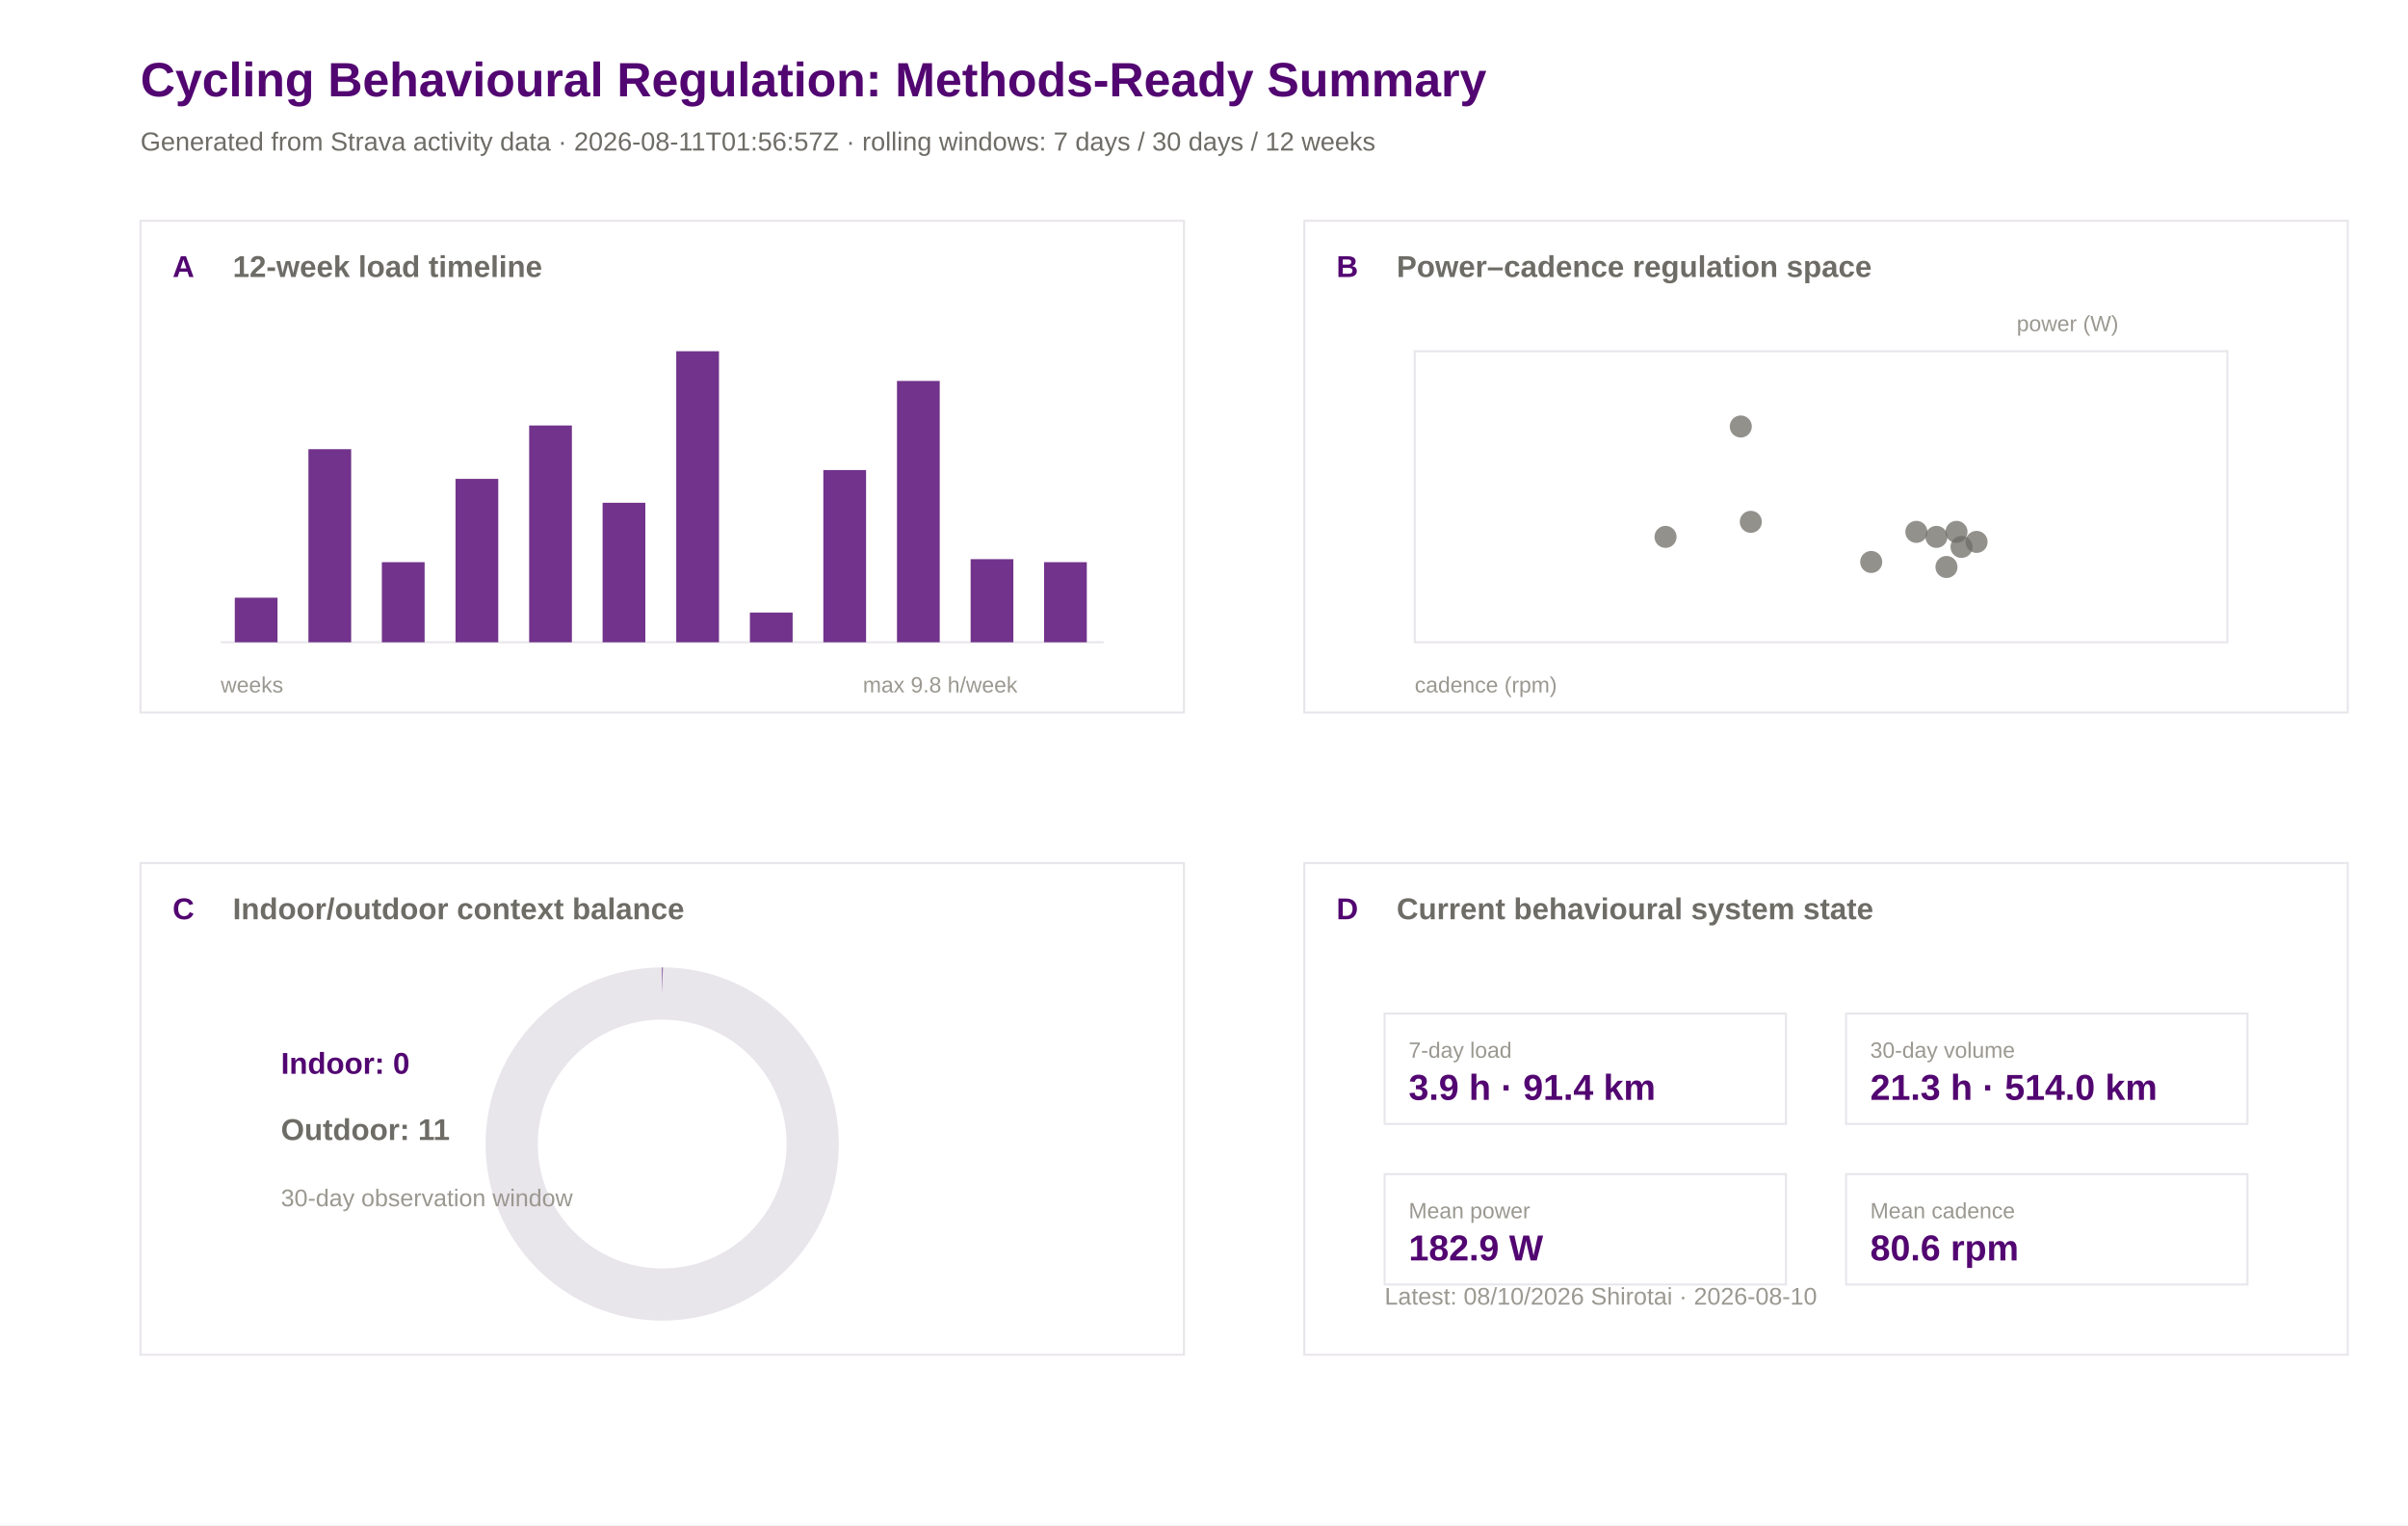
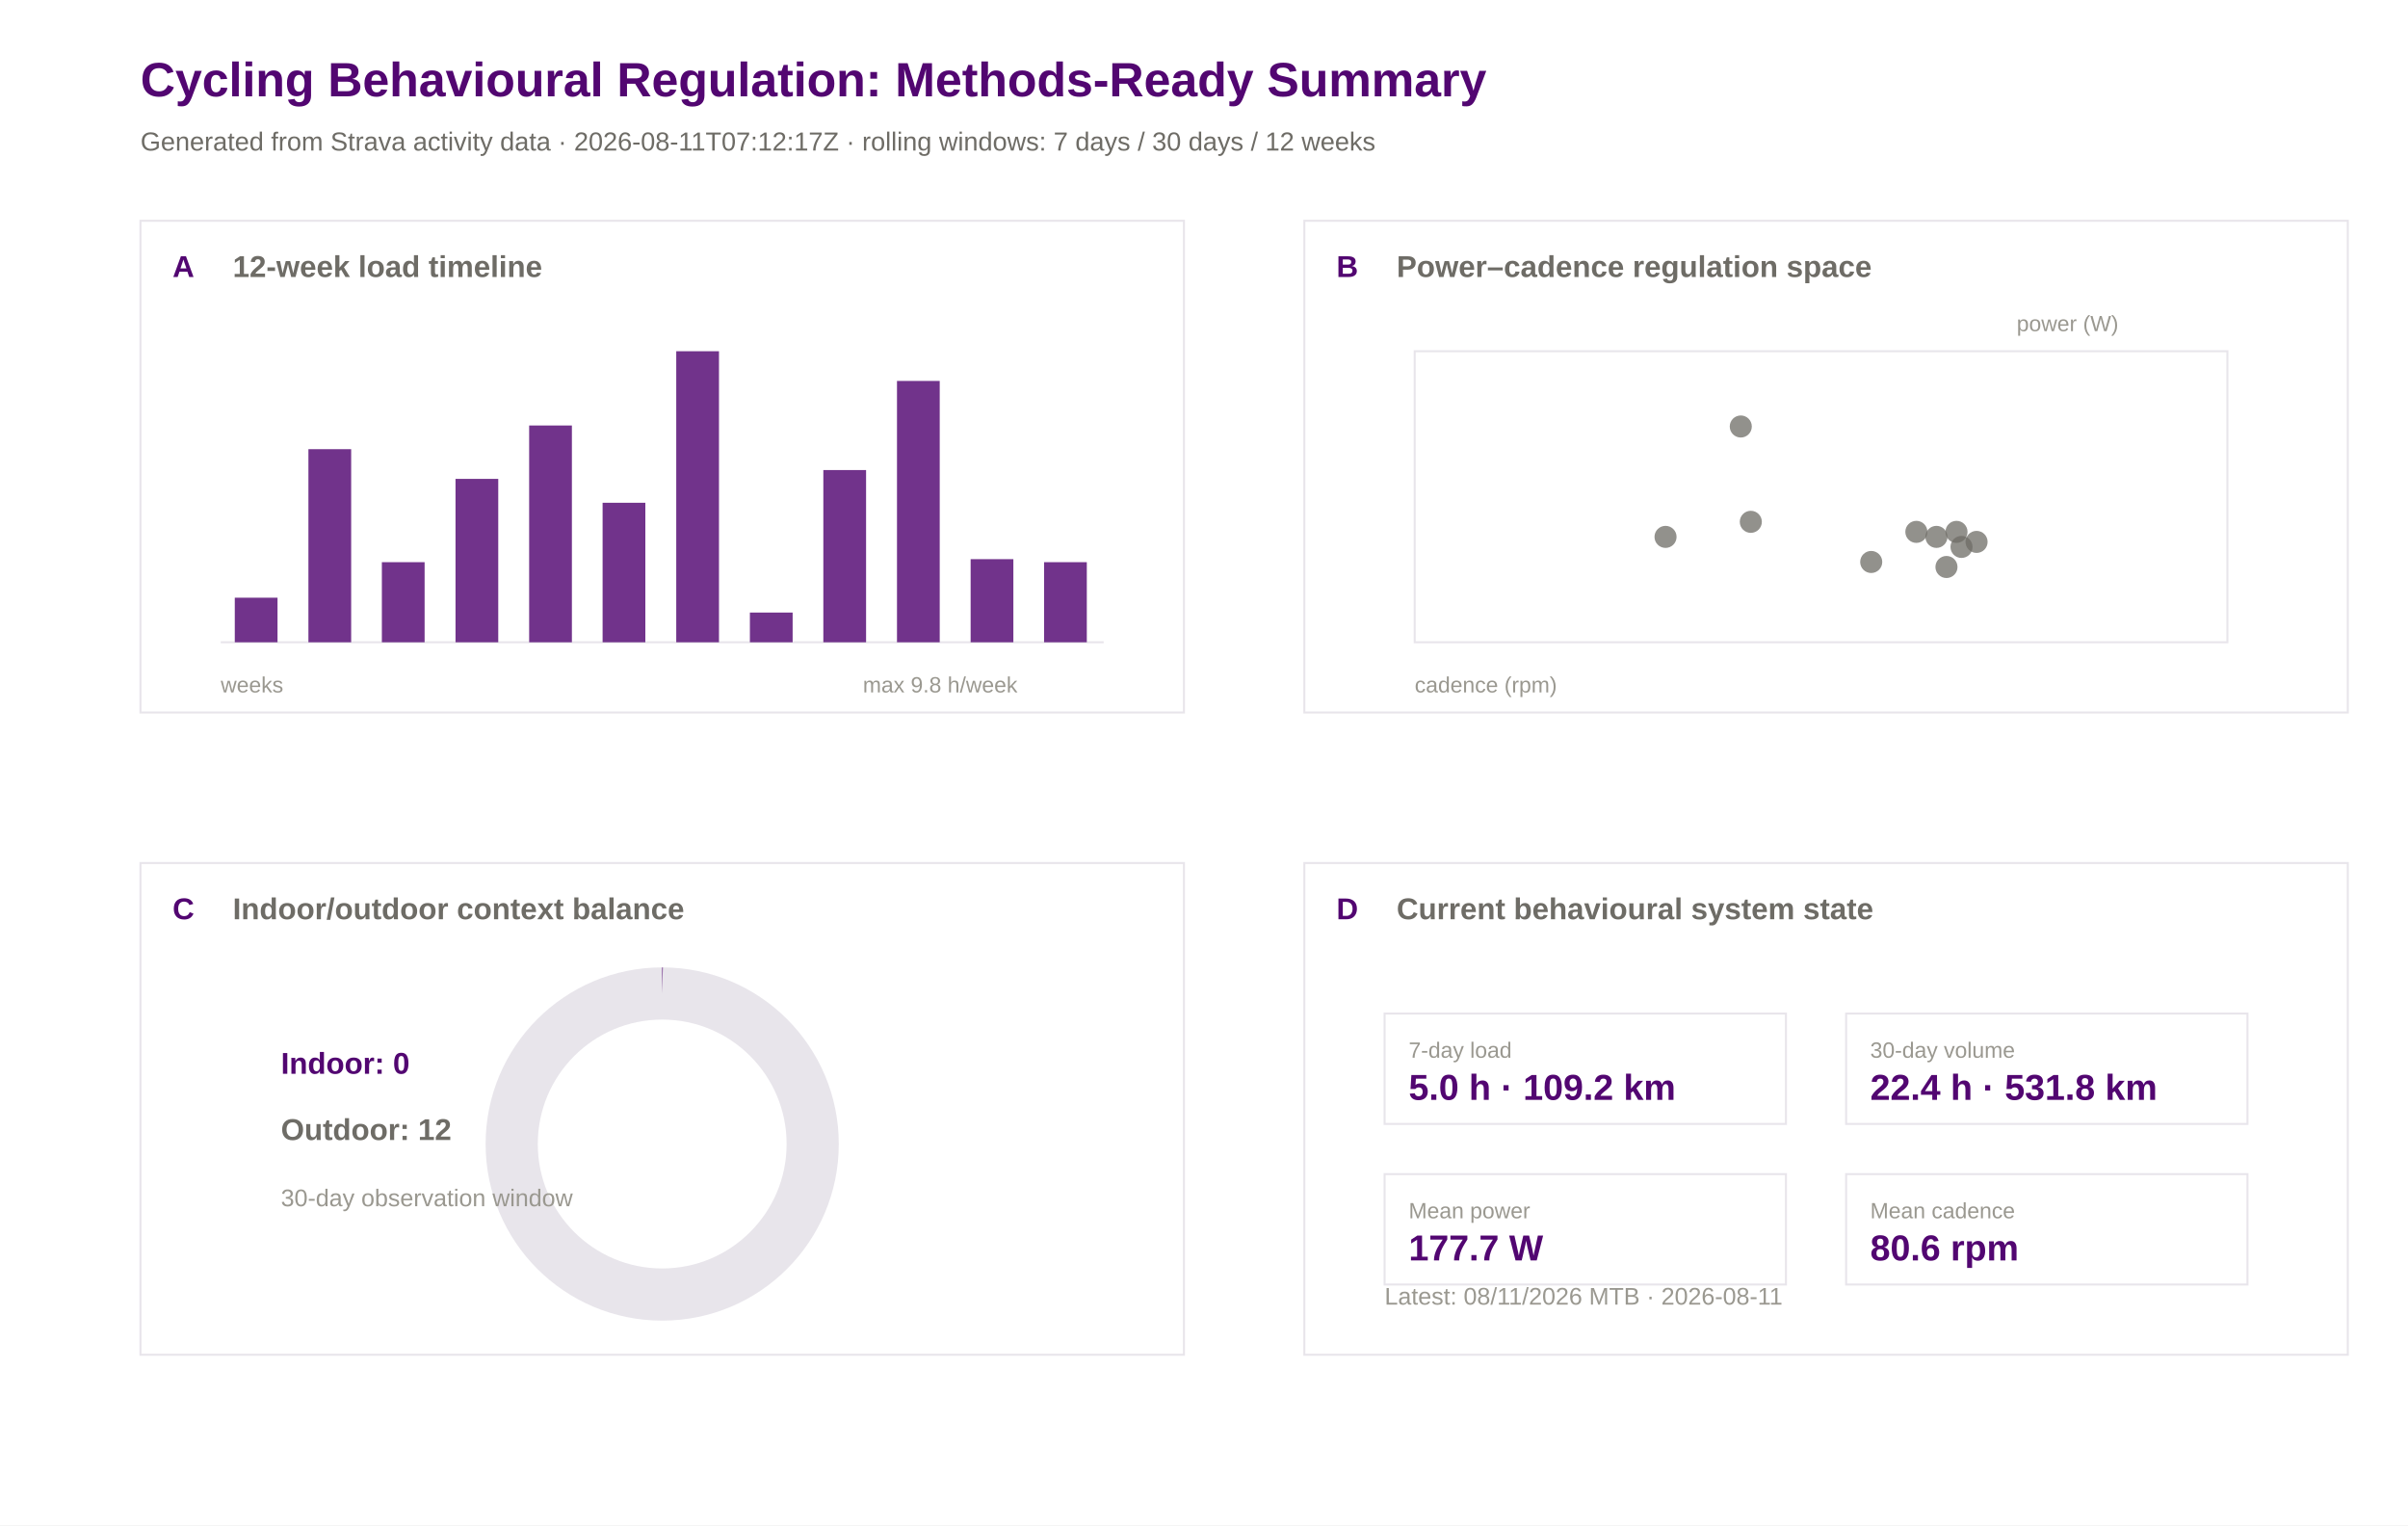
<svg xmlns="http://www.w3.org/2000/svg" width="1200" height="760" viewBox="0 0 1200 760">
  <rect width="100%" height="100%" fill="#ffffff" />
  <text x="70.0" y="48.0" font-family="Arial" font-size="24" font-weight="600" fill="#520671">Cycling Behavioural Regulation: Methods-Ready Summary</text>
-   <text x="70.0" y="75.0" font-family="Arial" font-size="13" font-weight="400" fill="#6e6c66">Generated from Strava activity data · 2026-08-11T01:56:57Z · rolling windows: 7 days / 30 days / 12 weeks</text>
+   <text x="70.0" y="75.0" font-family="Arial" font-size="13" font-weight="400" fill="#6e6c66">Generated from Strava activity data · 2026-08-11T07:12:17Z · rolling windows: 7 days / 30 days / 12 weeks</text>
  <rect x="70" y="110" width="520" height="245" fill="#ffffff" stroke="#e8e5eb" stroke-width="1" />
  <text x="86.0" y="138.0" font-family="Arial" font-size="15" font-weight="600" fill="#520671">A</text>
  <text x="116.0" y="138.0" font-family="Arial" font-size="15" font-weight="600" fill="#6e6c66">12-week load timeline</text>
  <rect x="650" y="110" width="520" height="245" fill="#ffffff" stroke="#e8e5eb" stroke-width="1" />
  <text x="666.0" y="138.0" font-family="Arial" font-size="15" font-weight="600" fill="#520671">B</text>
  <text x="696.0" y="138.0" font-family="Arial" font-size="15" font-weight="600" fill="#6e6c66">Power–cadence regulation space</text>
  <rect x="70" y="430" width="520" height="245" fill="#ffffff" stroke="#e8e5eb" stroke-width="1" />
  <text x="86.0" y="458.0" font-family="Arial" font-size="15" font-weight="600" fill="#520671">C</text>
  <text x="116.0" y="458.0" font-family="Arial" font-size="15" font-weight="600" fill="#6e6c66">Indoor/outdoor context balance</text>
  <rect x="650" y="430" width="520" height="245" fill="#ffffff" stroke="#e8e5eb" stroke-width="1" />
  <text x="666.0" y="458.0" font-family="Arial" font-size="15" font-weight="600" fill="#520671">D</text>
  <text x="696.0" y="458.0" font-family="Arial" font-size="15" font-weight="600" fill="#6e6c66">Current behavioural system state</text>
  <line x1="110" y1="320" x2="550" y2="320" stroke="#e8e5eb" />
  <rect x="117.0" y="297.8" width="21.3" height="22.2" fill="#520671" opacity="0.82" />
  <rect x="153.7" y="223.8" width="21.3" height="96.2" fill="#520671" opacity="0.82" />
  <rect x="190.3" y="280.1" width="21.3" height="39.9" fill="#520671" opacity="0.82" />
  <rect x="227.0" y="238.6" width="21.3" height="81.4" fill="#520671" opacity="0.82" />
  <rect x="263.7" y="212.0" width="21.3" height="108.0" fill="#520671" opacity="0.82" />
  <rect x="300.3" y="250.5" width="21.3" height="69.5" fill="#520671" opacity="0.82" />
  <rect x="337.0" y="175.0" width="21.3" height="145.0" fill="#520671" opacity="0.82" />
  <rect x="373.7" y="305.2" width="21.3" height="14.8" fill="#520671" opacity="0.82" />
  <rect x="410.3" y="234.2" width="21.3" height="85.8" fill="#520671" opacity="0.82" />
  <rect x="447.0" y="189.8" width="21.3" height="130.2" fill="#520671" opacity="0.82" />
  <rect x="483.7" y="278.6" width="21.3" height="41.4" fill="#520671" opacity="0.82" />
  <rect x="520.3" y="280.1" width="21.3" height="39.9" fill="#520671" opacity="0.82" />
  <text x="110.0" y="345.0" font-family="Arial" font-size="11" font-weight="400" fill="#9a9890">weeks</text>
  <text x="430.0" y="345.0" font-family="Arial" font-size="11" font-weight="400" fill="#9a9890">max 9.8 h/week</text>
  <rect x="705" y="175" width="405" height="145" fill="#ffffff" stroke="#e8e5eb" />
  <circle cx="955.0" cy="265.0" r="5.5" fill="#6e6c66" opacity="0.75" />
  <circle cx="975.0" cy="265.0" r="5.5" fill="#6e6c66" opacity="0.75" />
  <circle cx="830.0" cy="267.5" r="5.5" fill="#6e6c66" opacity="0.75" />
  <circle cx="985.0" cy="270.0" r="5.5" fill="#6e6c66" opacity="0.75" />
  <circle cx="965.0" cy="267.5" r="5.5" fill="#6e6c66" opacity="0.75" />
  <circle cx="970.0" cy="282.5" r="5.5" fill="#6e6c66" opacity="0.75" />
  <circle cx="977.5" cy="272.5" r="5.5" fill="#6e6c66" opacity="0.75" />
  <circle cx="932.5" cy="280.0" r="5.5" fill="#6e6c66" opacity="0.75" />
  <circle cx="872.5" cy="260.0" r="5.5" fill="#6e6c66" opacity="0.75" />
  <circle cx="867.5" cy="212.5" r="5.5" fill="#6e6c66" opacity="0.75" />
  <text x="705.0" y="345.0" font-family="Arial" font-size="11" font-weight="400" fill="#9a9890">cadence (rpm)</text>
  <text x="1005.0" y="165.0" font-family="Arial" font-size="11" font-weight="400" fill="#9a9890">power (W)</text>
  <circle cx="330" cy="570" r="75" fill="none" stroke="#e8e5eb" stroke-width="26" />
  <circle cx="330" cy="570" r="75" fill="none" stroke="#520671" stroke-width="26" stroke-dasharray="0.0 471.2" transform="rotate(-90 330 570)" />
  <text x="140.0" y="535.0" font-family="Arial" font-size="15" font-weight="600" fill="#520671">Indoor: 0</text>
-   <text x="140.0" y="568.0" font-family="Arial" font-size="15" font-weight="600" fill="#6e6c66">Outdoor: 11</text>
+   <text x="140.0" y="568.0" font-family="Arial" font-size="15" font-weight="600" fill="#6e6c66">Outdoor: 12</text>
  <text x="140.0" y="601.0" font-family="Arial" font-size="12" font-weight="400" fill="#9a9890">30-day observation window</text>
  <rect x="690" y="505" width="200" height="55" fill="#ffffff" stroke="#e8e5eb" />
  <text x="702.0" y="527.0" font-family="Arial" font-size="11" font-weight="500" fill="#9a9890">7-day load</text>
-   <text x="702.0" y="548.0" font-family="Arial" font-size="18" font-weight="600" fill="#520671">3.9 h · 91.4 km</text>
+   <text x="702.0" y="548.0" font-family="Arial" font-size="18" font-weight="600" fill="#520671">5.0 h · 109.2 km</text>
  <rect x="920" y="505" width="200" height="55" fill="#ffffff" stroke="#e8e5eb" />
  <text x="932.0" y="527.0" font-family="Arial" font-size="11" font-weight="500" fill="#9a9890">30-day volume</text>
-   <text x="932.0" y="548.0" font-family="Arial" font-size="18" font-weight="600" fill="#520671">21.3 h · 514.0 km</text>
+   <text x="932.0" y="548.0" font-family="Arial" font-size="18" font-weight="600" fill="#520671">22.4 h · 531.8 km</text>
  <rect x="690" y="585" width="200" height="55" fill="#ffffff" stroke="#e8e5eb" />
  <text x="702.0" y="607.0" font-family="Arial" font-size="11" font-weight="500" fill="#9a9890">Mean power</text>
-   <text x="702.0" y="628.0" font-family="Arial" font-size="18" font-weight="600" fill="#520671">182.9 W</text>
+   <text x="702.0" y="628.0" font-family="Arial" font-size="18" font-weight="600" fill="#520671">177.7 W</text>
  <rect x="920" y="585" width="200" height="55" fill="#ffffff" stroke="#e8e5eb" />
  <text x="932.0" y="607.0" font-family="Arial" font-size="11" font-weight="500" fill="#9a9890">Mean cadence</text>
  <text x="932.0" y="628.0" font-family="Arial" font-size="18" font-weight="600" fill="#520671">80.6 rpm</text>
-   <text x="690.0" y="650.0" font-family="Arial" font-size="12" font-weight="400" fill="#9a9890">Latest: 08/10/2026 Shirotai · 2026-08-10</text>
+   <text x="690.0" y="650.0" font-family="Arial" font-size="12" font-weight="400" fill="#9a9890">Latest: 08/11/2026 MTB · 2026-08-11</text>
</svg>
